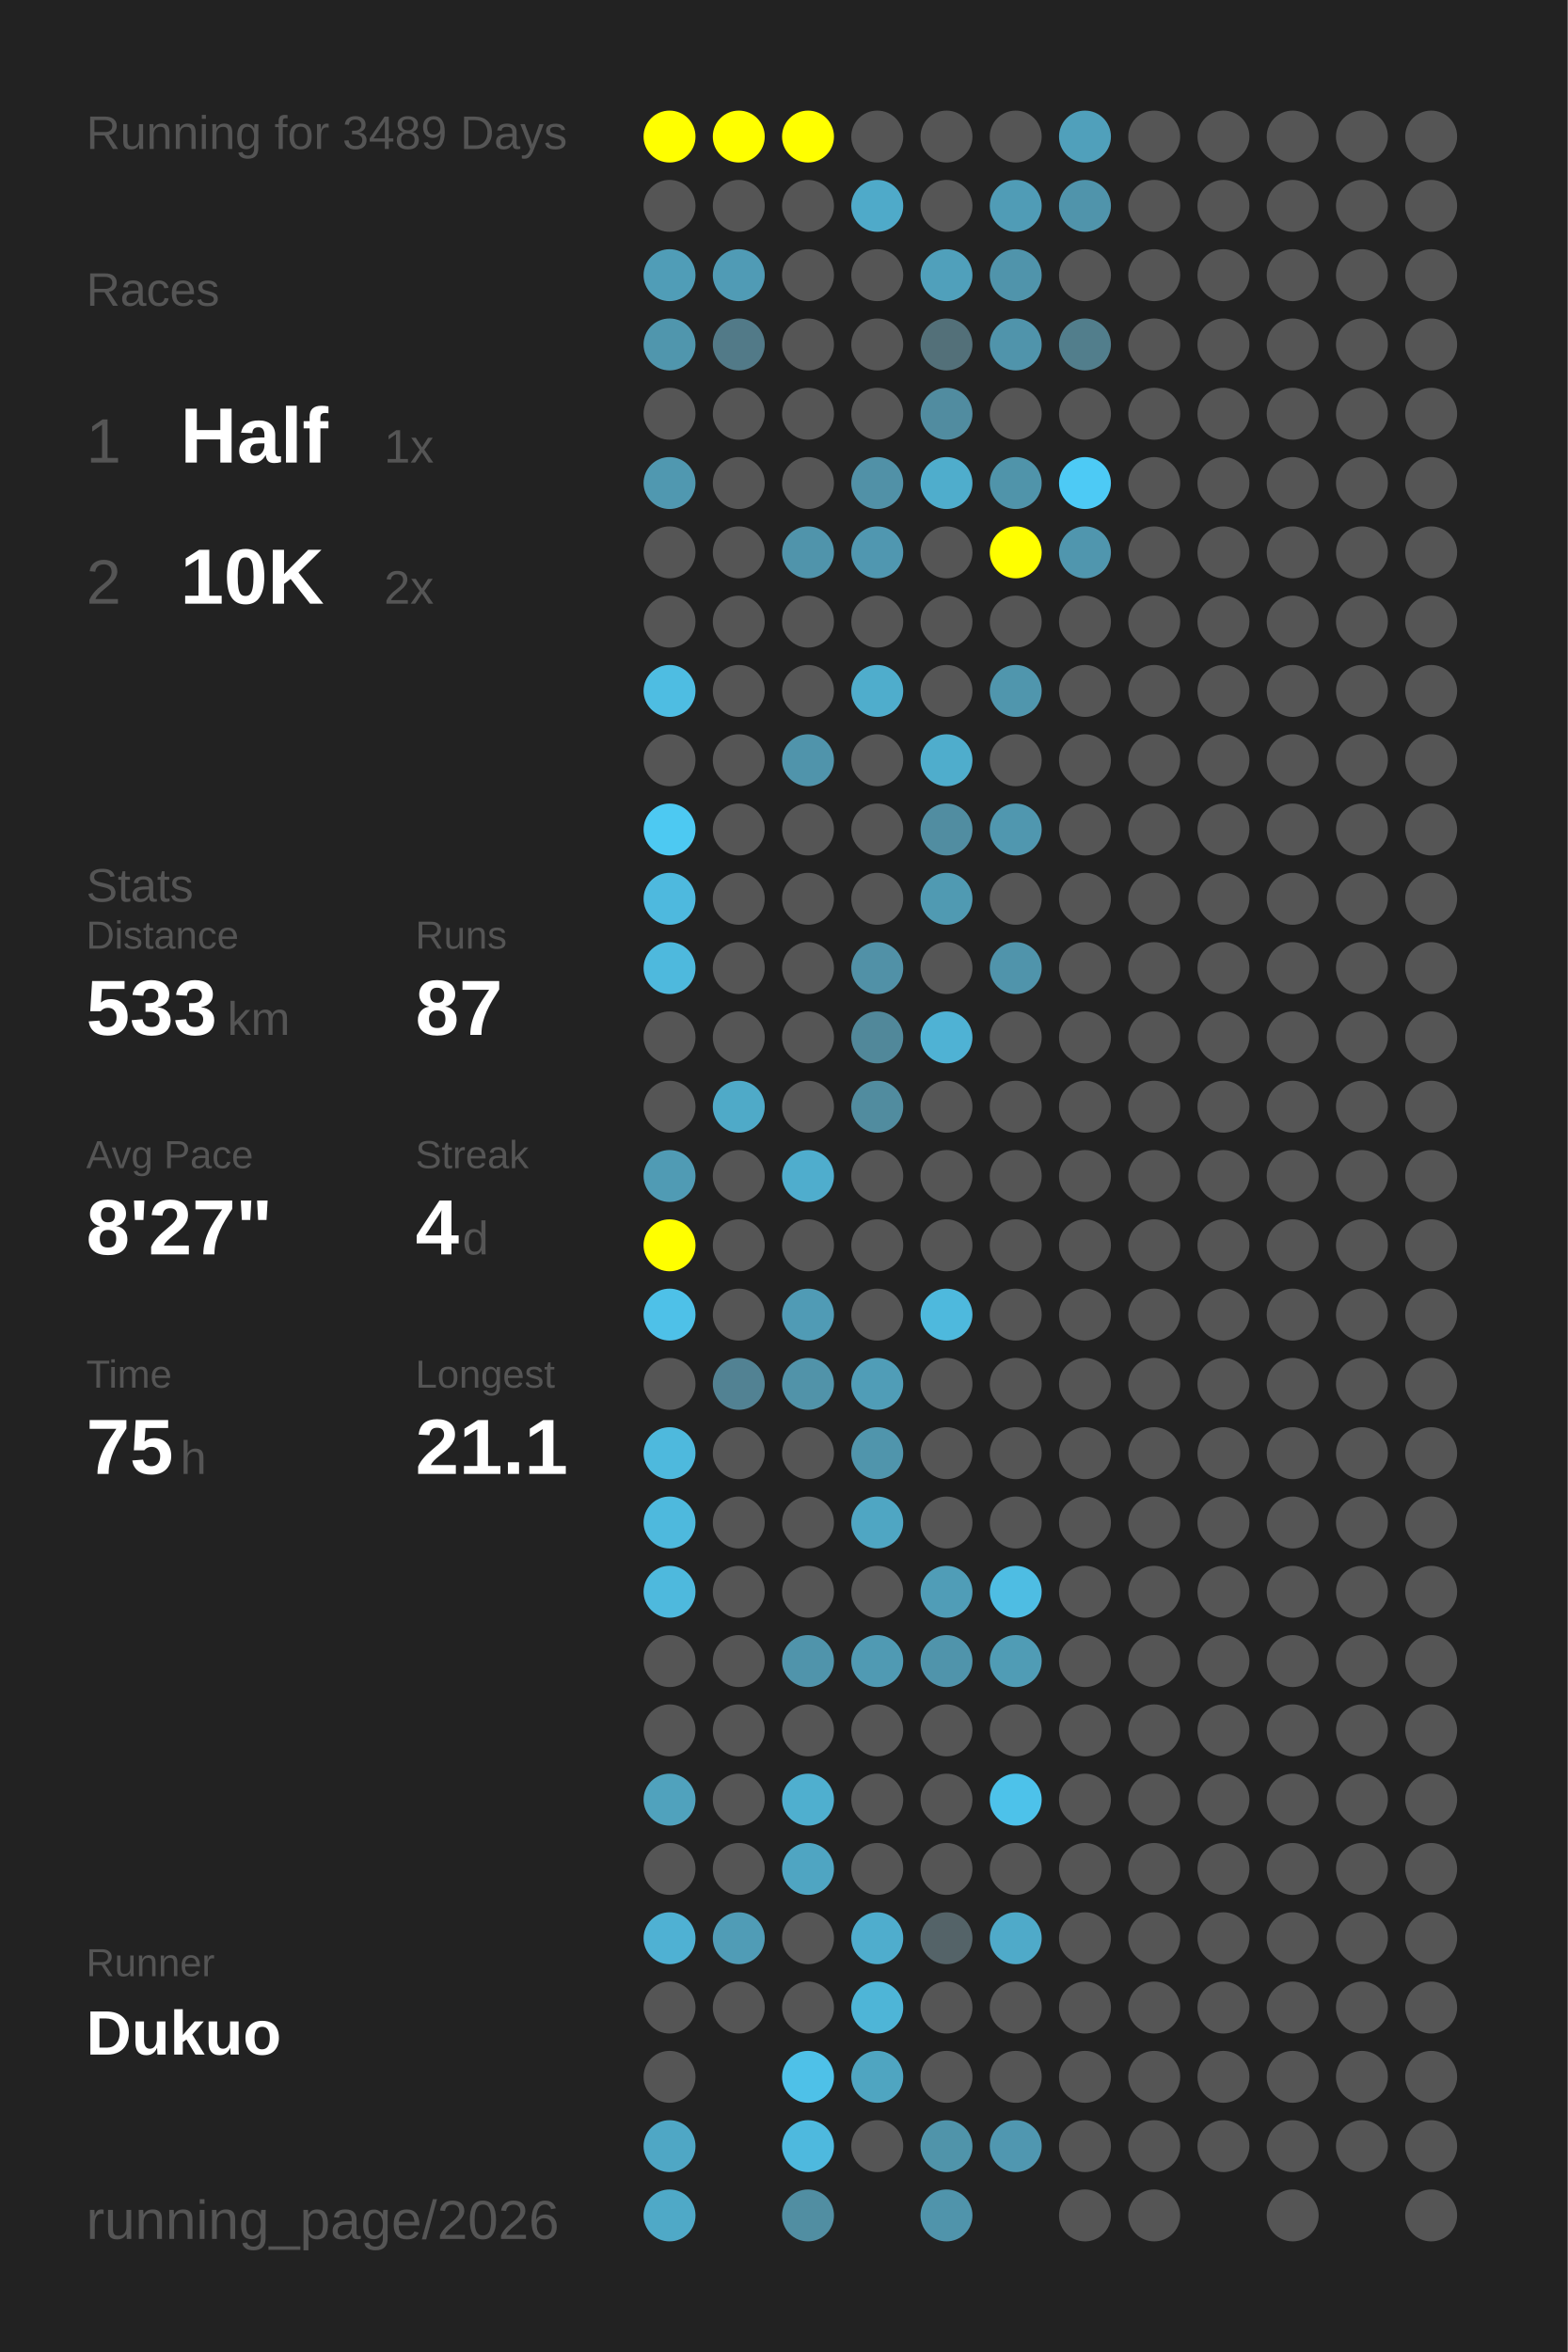
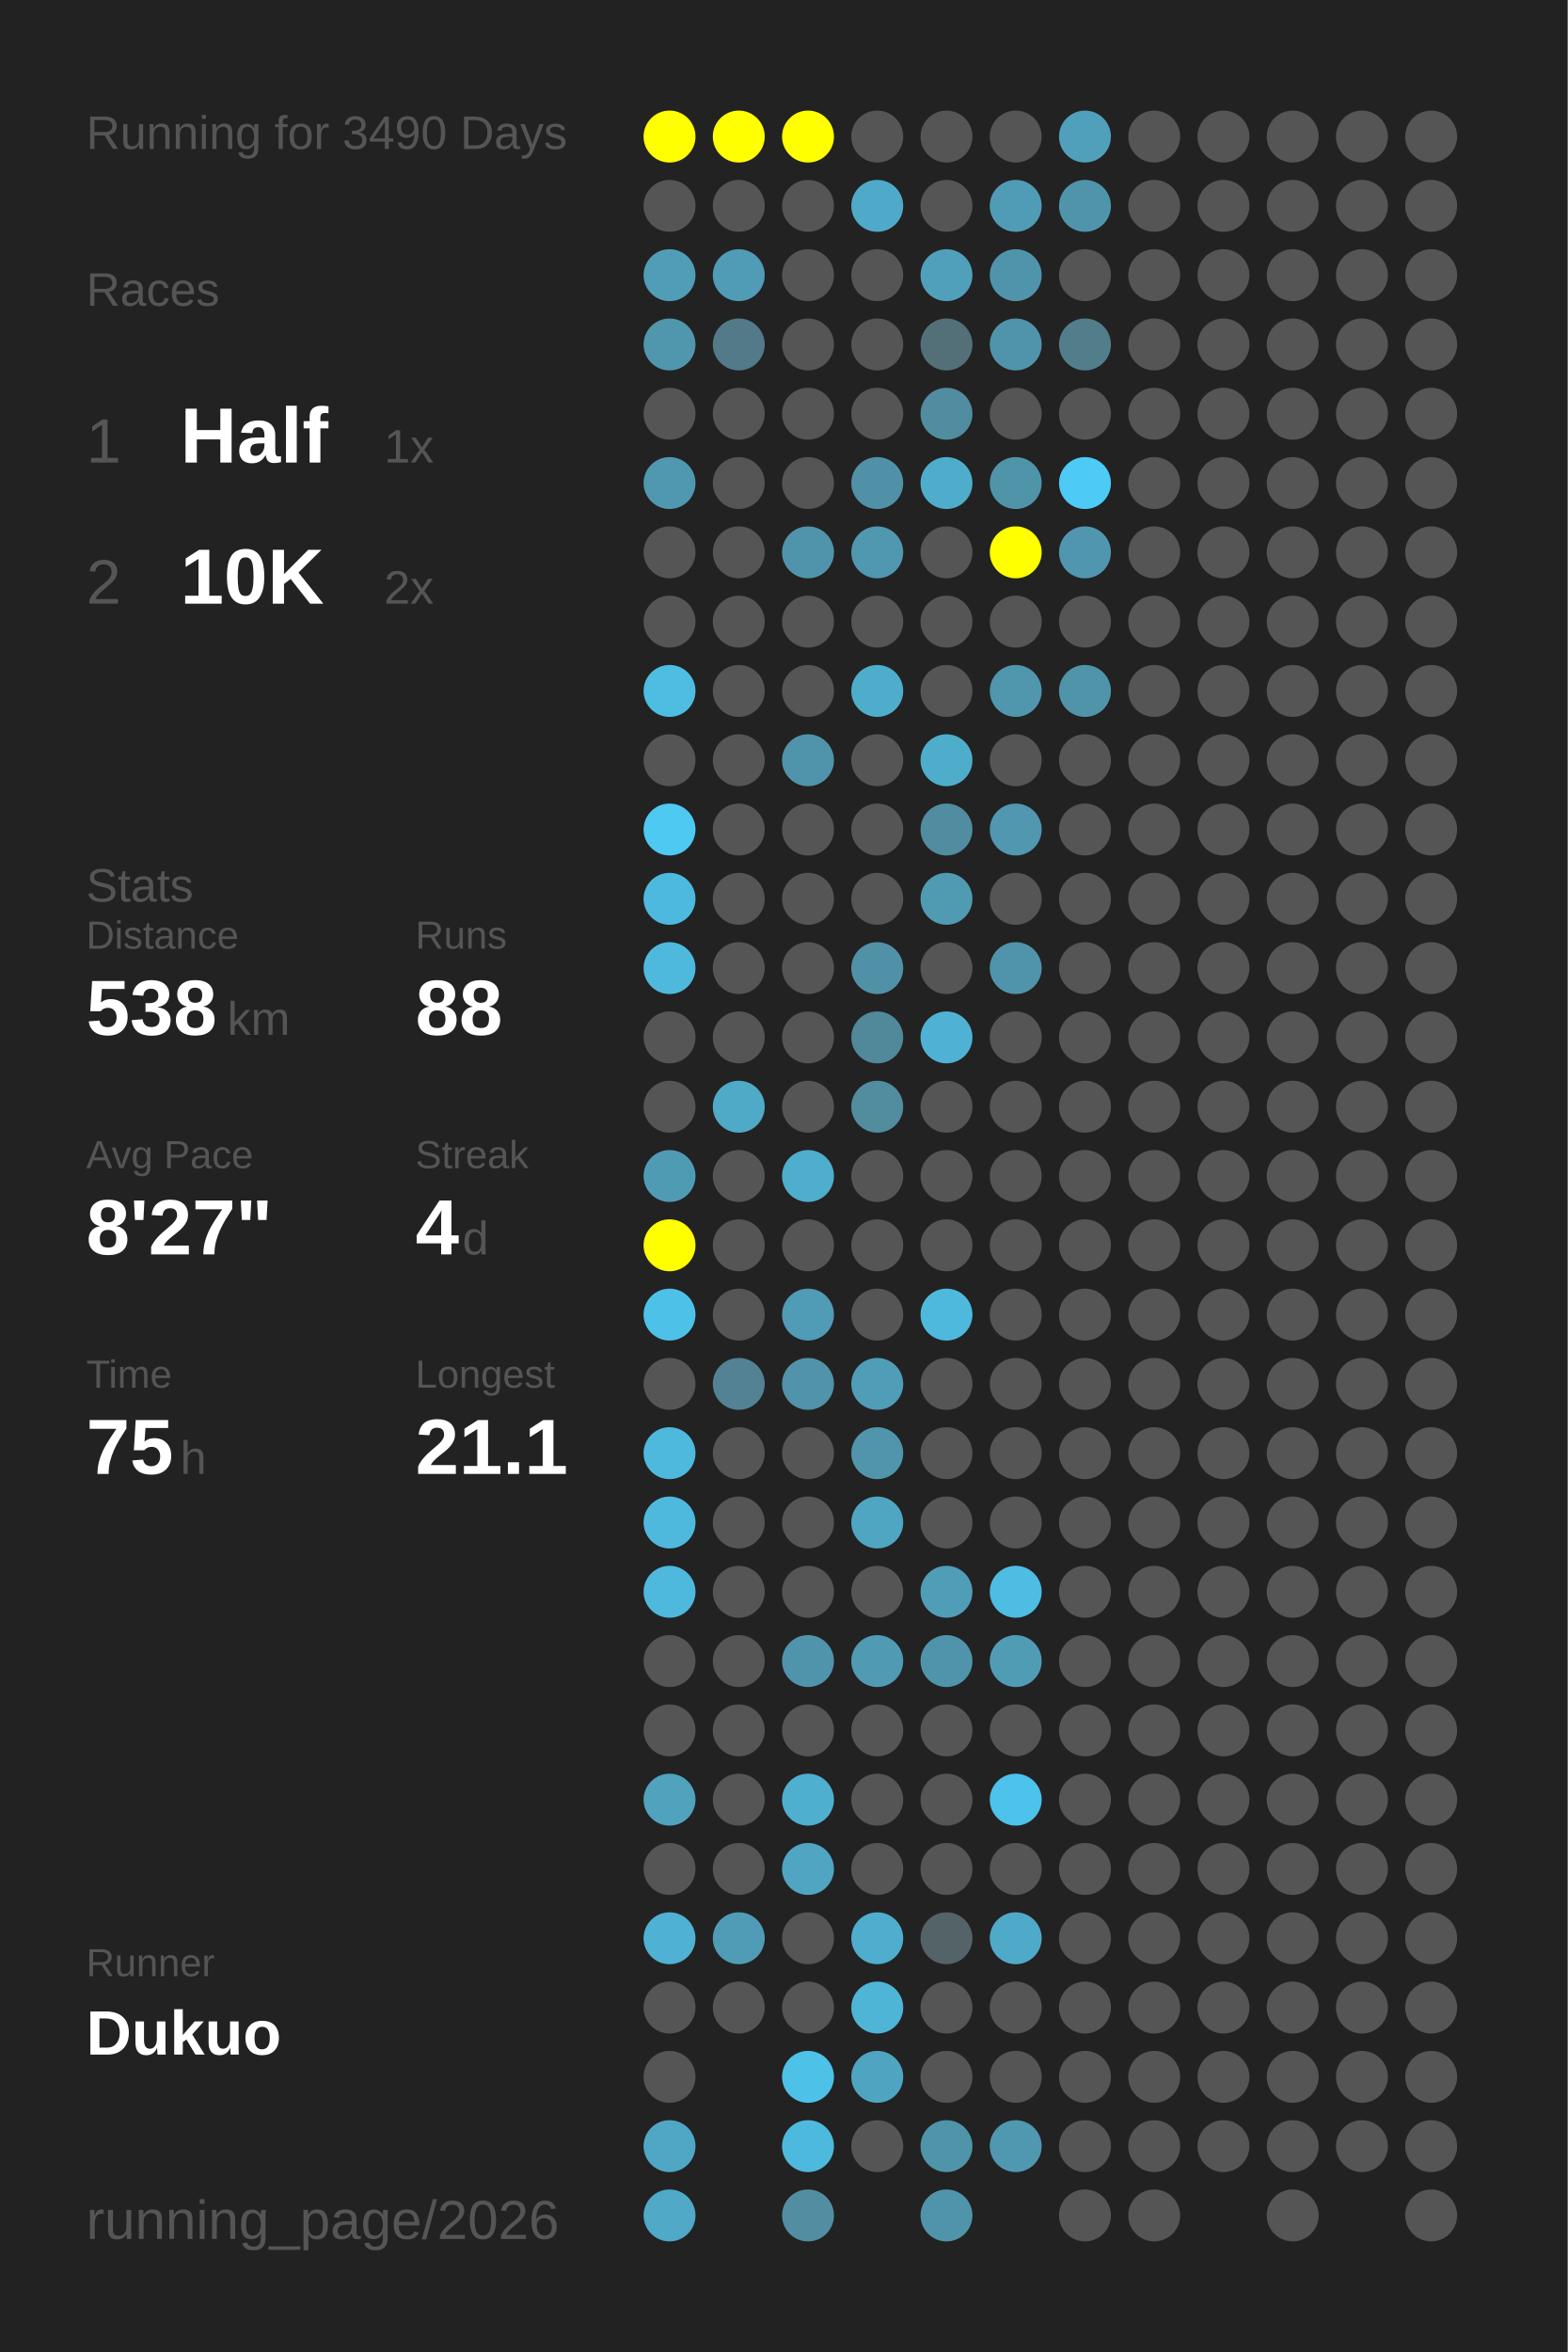
<svg xmlns="http://www.w3.org/2000/svg" baseProfile="full" height="300mm" version="1.1" viewBox="0,0,200,300" width="200mm">
  <defs />
  <rect fill="#222222" height="300" width="200" x="0" y="0" />
-   <text fill="#555555" style="font-size:6px; font-family:Arial;" x="11" y="19">Running for 3489 Days</text>
+   <text fill="#555555" style="font-size:6px; font-family:Arial;" x="11" y="19">Running for 3490 Days</text>
  <text fill="#555555" style="font-size:6px; font-family:Arial;" x="11" y="39">Races</text>
  <text fill="#555555" style="font-size:8px; font-family:Arial;" x="11" y="59">1</text>
  <text fill="#FFFFFF" style="font-size:10px; font-family:Arial; font-weight:bold;" x="23" y="59">Half</text>
  <text fill="#555555" style="font-size:6px; font-family:Arial;" x="49" y="59">1x</text>
  <text fill="#555555" style="font-size:8px; font-family:Arial;" x="11" y="77">2</text>
  <text fill="#FFFFFF" style="font-size:10px; font-family:Arial; font-weight:bold;" x="23" y="77">10K</text>
  <text fill="#555555" style="font-size:6px; font-family:Arial;" x="49" y="77">2x</text>
  <text fill="#555555" style="font-size:6px; font-family:Arial;" x="11" y="115">Stats</text>
  <text fill="#555555" style="font-size:5px; font-family:Arial;" x="11" y="121">Distance</text>
-   <text fill="#FFFFFF" style="font-size:10px; font-family:Arial; font-weight:bold;" x="11" y="132">533</text>
+   <text fill="#FFFFFF" style="font-size:10px; font-family:Arial; font-weight:bold;" x="11" y="132">538</text>
  <text fill="#555555" style="font-size:6px; font-family:Arial;" x="29" y="132">km</text>
  <text fill="#555555" style="font-size:5px; font-family:Arial;" x="53" y="121">Runs</text>
-   <text fill="#FFFFFF" style="font-size:10px; font-family:Arial; font-weight:bold;" x="53" y="132">87</text>
+   <text fill="#FFFFFF" style="font-size:10px; font-family:Arial; font-weight:bold;" x="53" y="132">88</text>
  <text fill="#555555" style="font-size:5px; font-family:Arial;" x="11" y="149">Avg Pace</text>
  <text fill="#FFFFFF" style="font-size:10px; font-family:Arial; font-weight:bold;" x="11" y="160">8'27"</text>
  <text fill="#555555" style="font-size:5px; font-family:Arial;" x="53" y="149">Streak</text>
  <text fill="#FFFFFF" style="font-size:10px; font-family:Arial; font-weight:bold;" x="53" y="160">4</text>
  <text fill="#555555" style="font-size:6px; font-family:Arial;" x="59" y="160">d</text>
  <text fill="#555555" style="font-size:5px; font-family:Arial;" x="11" y="177">Time</text>
  <text fill="#FFFFFF" style="font-size:10px; font-family:Arial; font-weight:bold;" x="11" y="188">75</text>
  <text fill="#555555" style="font-size:6px; font-family:Arial;" x="23" y="188">h</text>
  <text fill="#555555" style="font-size:5px; font-family:Arial;" x="53" y="177">Longest</text>
  <text fill="#FFFFFF" style="font-size:10px; font-family:Arial; font-weight:bold;" x="53" y="188">21.1</text>
  <text fill="#555555" style="font-size:5px; font-family:Arial;" x="11" y="252.065">Runner</text>
  <text fill="#FFFFFF" style="font-size:8px; font-family:Arial; font-weight:bold;" x="11" y="262.065">Dukuo</text>
  <text fill="#555555" style="font-size:7px; font-family:Arial;" x="11" y="285.581">running_page/2026</text>
  <circle cx="85.417" cy="17.419" fill="#FFFF00" r="3.312" />
  <circle cx="85.417" cy="26.258" fill="#555555" r="3.312" />
  <circle cx="85.417" cy="35.097" fill="#509db7" r="3.312" />
  <circle cx="85.417" cy="43.935" fill="#5096ad" r="3.312" />
  <circle cx="85.417" cy="52.774" fill="#555555" r="3.312" />
  <circle cx="85.417" cy="61.613" fill="#5098b0" r="3.312" />
  <circle cx="85.417" cy="70.452" fill="#555555" r="3.312" />
  <circle cx="85.417" cy="79.29" fill="#555555" r="3.312" />
  <circle cx="85.417" cy="88.129" fill="#4ebde2" r="3.312" />
  <circle cx="85.417" cy="96.968" fill="#555555" r="3.312" />
  <circle cx="85.417" cy="105.806" fill="#4dc9f2" r="3.312" />
  <circle cx="85.417" cy="114.645" fill="#4eb9de" r="3.312" />
  <circle cx="85.417" cy="123.484" fill="#4eb9dd" r="3.312" />
  <circle cx="85.417" cy="132.323" fill="#555555" r="3.312" />
  <circle cx="85.417" cy="141.161" fill="#555555" r="3.312" />
  <circle cx="85.417" cy="150" fill="#509bb4" r="3.312" />
  <circle cx="85.417" cy="158.839" fill="#FFFF00" r="3.312" />
  <circle cx="85.417" cy="167.677" fill="#4ec1e8" r="3.312" />
  <circle cx="85.417" cy="176.516" fill="#555555" r="3.312" />
  <circle cx="85.417" cy="185.355" fill="#4eb9dd" r="3.312" />
  <circle cx="85.417" cy="194.194" fill="#4eb9dd" r="3.312" />
  <circle cx="85.417" cy="203.032" fill="#4eb9dd" r="3.312" />
  <circle cx="85.417" cy="211.871" fill="#555555" r="3.312" />
  <circle cx="85.417" cy="220.71" fill="#555555" r="3.312" />
  <circle cx="85.417" cy="229.548" fill="#50a2bd" r="3.312" />
  <circle cx="85.417" cy="238.387" fill="#555555" r="3.312" />
  <circle cx="85.417" cy="247.226" fill="#4fb1d3" r="3.312" />
  <circle cx="85.417" cy="256.065" fill="#555555" r="3.312" />
  <circle cx="85.417" cy="264.903" fill="#555555" r="3.312" />
  <circle cx="85.417" cy="273.742" fill="#4fa7c5" r="3.312" />
  <circle cx="85.417" cy="282.581" fill="#4fa9c7" r="3.312" />
  <circle cx="94.25" cy="17.419" fill="#FFFF00" r="3.312" />
  <circle cx="94.25" cy="26.258" fill="#555555" r="3.312" />
  <circle cx="94.25" cy="35.097" fill="#509bb5" r="3.312" />
  <circle cx="94.25" cy="43.935" fill="#527a88" r="3.312" />
  <circle cx="94.25" cy="52.774" fill="#555555" r="3.312" />
  <circle cx="94.25" cy="61.613" fill="#555555" r="3.312" />
  <circle cx="94.25" cy="70.452" fill="#555555" r="3.312" />
  <circle cx="94.25" cy="79.29" fill="#555555" r="3.312" />
  <circle cx="94.25" cy="88.129" fill="#555555" r="3.312" />
  <circle cx="94.25" cy="96.968" fill="#555555" r="3.312" />
  <circle cx="94.25" cy="105.806" fill="#555555" r="3.312" />
  <circle cx="94.25" cy="114.645" fill="#555555" r="3.312" />
  <circle cx="94.25" cy="123.484" fill="#555555" r="3.312" />
  <circle cx="94.25" cy="132.323" fill="#555555" r="3.312" />
  <circle cx="94.25" cy="141.161" fill="#4faac8" r="3.312" />
  <circle cx="94.25" cy="150" fill="#555555" r="3.312" />
  <circle cx="94.25" cy="158.839" fill="#555555" r="3.312" />
  <circle cx="94.25" cy="167.677" fill="#555555" r="3.312" />
  <circle cx="94.25" cy="176.516" fill="#528293" r="3.312" />
  <circle cx="94.25" cy="185.355" fill="#555555" r="3.312" />
  <circle cx="94.25" cy="194.194" fill="#555555" r="3.312" />
  <circle cx="94.25" cy="203.032" fill="#555555" r="3.312" />
  <circle cx="94.25" cy="211.871" fill="#555555" r="3.312" />
  <circle cx="94.25" cy="220.71" fill="#555555" r="3.312" />
  <circle cx="94.25" cy="229.548" fill="#555555" r="3.312" />
  <circle cx="94.25" cy="238.387" fill="#555555" r="3.312" />
  <circle cx="94.25" cy="247.226" fill="#509cb6" r="3.312" />
  <circle cx="94.25" cy="256.065" fill="#555555" r="3.312" />
  <circle cx="103.083" cy="17.419" fill="#FFFF00" r="3.312" />
  <circle cx="103.083" cy="26.258" fill="#555555" r="3.312" />
  <circle cx="103.083" cy="35.097" fill="#555555" r="3.312" />
  <circle cx="103.083" cy="43.935" fill="#555555" r="3.312" />
  <circle cx="103.083" cy="52.774" fill="#555555" r="3.312" />
  <circle cx="103.083" cy="61.613" fill="#555555" r="3.312" />
  <circle cx="103.083" cy="70.452" fill="#5094ab" r="3.312" />
  <circle cx="103.083" cy="79.29" fill="#555555" r="3.312" />
  <circle cx="103.083" cy="88.129" fill="#555555" r="3.312" />
  <circle cx="103.083" cy="96.968" fill="#5094ab" r="3.312" />
  <circle cx="103.083" cy="105.806" fill="#555555" r="3.312" />
  <circle cx="103.083" cy="114.645" fill="#555555" r="3.312" />
  <circle cx="103.083" cy="123.484" fill="#555555" r="3.312" />
  <circle cx="103.083" cy="132.323" fill="#555555" r="3.312" />
  <circle cx="103.083" cy="141.161" fill="#555555" r="3.312" />
  <circle cx="103.083" cy="150" fill="#4fadcd" r="3.312" />
  <circle cx="103.083" cy="158.839" fill="#555555" r="3.312" />
  <circle cx="103.083" cy="167.677" fill="#509bb5" r="3.312" />
  <circle cx="103.083" cy="176.516" fill="#5193a9" r="3.312" />
  <circle cx="103.083" cy="185.355" fill="#555555" r="3.312" />
  <circle cx="103.083" cy="194.194" fill="#555555" r="3.312" />
  <circle cx="103.083" cy="203.032" fill="#555555" r="3.312" />
  <circle cx="103.083" cy="211.871" fill="#5094ab" r="3.312" />
  <circle cx="103.083" cy="220.71" fill="#555555" r="3.312" />
  <circle cx="103.083" cy="229.548" fill="#4fafcf" r="3.312" />
  <circle cx="103.083" cy="238.387" fill="#4fa5c2" r="3.312" />
  <circle cx="103.083" cy="247.226" fill="#555555" r="3.312" />
  <circle cx="103.083" cy="256.065" fill="#555555" r="3.312" />
  <circle cx="103.083" cy="264.903" fill="#4ec1e8" r="3.312" />
  <circle cx="103.083" cy="273.742" fill="#4eb9de" r="3.312" />
  <circle cx="103.083" cy="282.581" fill="#518ea2" r="3.312" />
  <circle cx="111.917" cy="17.419" fill="#555555" r="3.312" />
  <circle cx="111.917" cy="26.258" fill="#4faac9" r="3.312" />
  <circle cx="111.917" cy="35.097" fill="#555555" r="3.312" />
  <circle cx="111.917" cy="43.935" fill="#555555" r="3.312" />
  <circle cx="111.917" cy="52.774" fill="#555555" r="3.312" />
  <circle cx="111.917" cy="61.613" fill="#5191a7" r="3.312" />
  <circle cx="111.917" cy="70.452" fill="#5097b0" r="3.312" />
  <circle cx="111.917" cy="79.29" fill="#555555" r="3.312" />
  <circle cx="111.917" cy="88.129" fill="#4fadcc" r="3.312" />
  <circle cx="111.917" cy="96.968" fill="#555555" r="3.312" />
  <circle cx="111.917" cy="105.806" fill="#555555" r="3.312" />
  <circle cx="111.917" cy="114.645" fill="#555555" r="3.312" />
  <circle cx="111.917" cy="123.484" fill="#5191a7" r="3.312" />
  <circle cx="111.917" cy="132.323" fill="#51889a" r="3.312" />
  <circle cx="111.917" cy="141.161" fill="#518c9f" r="3.312" />
  <circle cx="111.917" cy="150" fill="#555555" r="3.312" />
  <circle cx="111.917" cy="158.839" fill="#555555" r="3.312" />
  <circle cx="111.917" cy="167.677" fill="#555555" r="3.312" />
  <circle cx="111.917" cy="176.516" fill="#509db7" r="3.312" />
  <circle cx="111.917" cy="185.355" fill="#5095ac" r="3.312" />
  <circle cx="111.917" cy="194.194" fill="#4fa6c3" r="3.312" />
  <circle cx="111.917" cy="203.032" fill="#555555" r="3.312" />
  <circle cx="111.917" cy="211.871" fill="#509ab3" r="3.312" />
  <circle cx="111.917" cy="220.71" fill="#555555" r="3.312" />
  <circle cx="111.917" cy="229.548" fill="#555555" r="3.312" />
  <circle cx="111.917" cy="238.387" fill="#555555" r="3.312" />
  <circle cx="111.917" cy="247.226" fill="#4fadcd" r="3.312" />
  <circle cx="111.917" cy="256.065" fill="#4eb5d7" r="3.312" />
  <circle cx="111.917" cy="264.903" fill="#4fa5c1" r="3.312" />
  <circle cx="111.917" cy="273.742" fill="#555555" r="3.312" />
  <circle cx="120.75" cy="17.419" fill="#555555" r="3.312" />
  <circle cx="120.75" cy="26.258" fill="#555555" r="3.312" />
  <circle cx="120.75" cy="35.097" fill="#50a0bb" r="3.312" />
  <circle cx="120.75" cy="43.935" fill="#537079" r="3.312" />
  <circle cx="120.75" cy="52.774" fill="#518ca0" r="3.312" />
  <circle cx="120.75" cy="61.613" fill="#4fadcc" r="3.312" />
  <circle cx="120.75" cy="70.452" fill="#555555" r="3.312" />
  <circle cx="120.75" cy="79.29" fill="#555555" r="3.312" />
  <circle cx="120.75" cy="88.129" fill="#555555" r="3.312" />
  <circle cx="120.75" cy="96.968" fill="#4fadcc" r="3.312" />
  <circle cx="120.75" cy="105.806" fill="#518da1" r="3.312" />
  <circle cx="120.75" cy="114.645" fill="#509ab2" r="3.312" />
  <circle cx="120.75" cy="123.484" fill="#555555" r="3.312" />
  <circle cx="120.75" cy="132.323" fill="#4fb2d4" r="3.312" />
  <circle cx="120.75" cy="141.161" fill="#555555" r="3.312" />
  <circle cx="120.75" cy="150" fill="#555555" r="3.312" />
  <circle cx="120.75" cy="158.839" fill="#555555" r="3.312" />
  <circle cx="120.75" cy="167.677" fill="#4eb9dd" r="3.312" />
  <circle cx="120.75" cy="176.516" fill="#555555" r="3.312" />
  <circle cx="120.75" cy="185.355" fill="#555555" r="3.312" />
  <circle cx="120.75" cy="194.194" fill="#555555" r="3.312" />
  <circle cx="120.75" cy="203.032" fill="#509db7" r="3.312" />
  <circle cx="120.75" cy="211.871" fill="#5094ab" r="3.312" />
  <circle cx="120.75" cy="220.71" fill="#555555" r="3.312" />
  <circle cx="120.75" cy="229.548" fill="#555555" r="3.312" />
  <circle cx="120.75" cy="238.387" fill="#555555" r="3.312" />
  <circle cx="120.75" cy="247.226" fill="#546368" r="3.312" />
  <circle cx="120.75" cy="256.065" fill="#555555" r="3.312" />
  <circle cx="120.75" cy="264.903" fill="#555555" r="3.312" />
  <circle cx="120.75" cy="273.742" fill="#5094aa" r="3.312" />
  <circle cx="120.75" cy="282.581" fill="#5094ab" r="3.312" />
  <circle cx="129.583" cy="17.419" fill="#555555" r="3.312" />
  <circle cx="129.583" cy="26.258" fill="#509cb6" r="3.312" />
  <circle cx="129.583" cy="35.097" fill="#5094ab" r="3.312" />
  <circle cx="129.583" cy="43.935" fill="#5094ab" r="3.312" />
  <circle cx="129.583" cy="52.774" fill="#555555" r="3.312" />
  <circle cx="129.583" cy="61.613" fill="#5094aa" r="3.312" />
  <circle cx="129.583" cy="70.452" fill="#FFFF00" r="3.312" />
  <circle cx="129.583" cy="79.29" fill="#555555" r="3.312" />
  <circle cx="129.583" cy="88.129" fill="#5096ad" r="3.312" />
  <circle cx="129.583" cy="96.968" fill="#555555" r="3.312" />
  <circle cx="129.583" cy="105.806" fill="#5097af" r="3.312" />
  <circle cx="129.583" cy="114.645" fill="#555555" r="3.312" />
  <circle cx="129.583" cy="123.484" fill="#5094ab" r="3.312" />
  <circle cx="129.583" cy="132.323" fill="#555555" r="3.312" />
  <circle cx="129.583" cy="141.161" fill="#555555" r="3.312" />
  <circle cx="129.583" cy="150" fill="#555555" r="3.312" />
  <circle cx="129.583" cy="158.839" fill="#555555" r="3.312" />
  <circle cx="129.583" cy="167.677" fill="#555555" r="3.312" />
  <circle cx="129.583" cy="176.516" fill="#555555" r="3.312" />
  <circle cx="129.583" cy="185.355" fill="#555555" r="3.312" />
  <circle cx="129.583" cy="194.194" fill="#555555" r="3.312" />
  <circle cx="129.583" cy="203.032" fill="#4ebde3" r="3.312" />
  <circle cx="129.583" cy="211.871" fill="#509cb5" r="3.312" />
  <circle cx="129.583" cy="220.71" fill="#555555" r="3.312" />
  <circle cx="129.583" cy="229.548" fill="#4dc2ea" r="3.312" />
  <circle cx="129.583" cy="238.387" fill="#555555" r="3.312" />
  <circle cx="129.583" cy="247.226" fill="#4faac9" r="3.312" />
  <circle cx="129.583" cy="256.065" fill="#555555" r="3.312" />
  <circle cx="129.583" cy="264.903" fill="#555555" r="3.312" />
  <circle cx="129.583" cy="273.742" fill="#5097b0" r="3.312" />
  <circle cx="138.417" cy="17.419" fill="#50a0bb" r="3.312" />
  <circle cx="138.417" cy="26.258" fill="#5094ab" r="3.312" />
  <circle cx="138.417" cy="35.097" fill="#555555" r="3.312" />
  <circle cx="138.417" cy="43.935" fill="#527e8c" r="3.312" />
  <circle cx="138.417" cy="52.774" fill="#555555" r="3.312" />
  <circle cx="138.417" cy="61.613" fill="#4dcaf5" r="3.312" />
  <circle cx="138.417" cy="70.452" fill="#5096ae" r="3.312" />
  <circle cx="138.417" cy="79.29" fill="#555555" r="3.312" />
-   <circle cx="138.417" cy="88.129" fill="#555555" r="3.312" />
+   <circle cx="138.417" cy="88.129" fill="#5094aa" r="3.312" />
  <circle cx="138.417" cy="96.968" fill="#555555" r="3.312" />
  <circle cx="138.417" cy="105.806" fill="#555555" r="3.312" />
  <circle cx="138.417" cy="114.645" fill="#555555" r="3.312" />
  <circle cx="138.417" cy="123.484" fill="#555555" r="3.312" />
  <circle cx="138.417" cy="132.323" fill="#555555" r="3.312" />
  <circle cx="138.417" cy="141.161" fill="#555555" r="3.312" />
  <circle cx="138.417" cy="150" fill="#555555" r="3.312" />
  <circle cx="138.417" cy="158.839" fill="#555555" r="3.312" />
  <circle cx="138.417" cy="167.677" fill="#555555" r="3.312" />
  <circle cx="138.417" cy="176.516" fill="#555555" r="3.312" />
  <circle cx="138.417" cy="185.355" fill="#555555" r="3.312" />
  <circle cx="138.417" cy="194.194" fill="#555555" r="3.312" />
  <circle cx="138.417" cy="203.032" fill="#555555" r="3.312" />
  <circle cx="138.417" cy="211.871" fill="#555555" r="3.312" />
  <circle cx="138.417" cy="220.71" fill="#555555" r="3.312" />
  <circle cx="138.417" cy="229.548" fill="#555555" r="3.312" />
  <circle cx="138.417" cy="238.387" fill="#555555" r="3.312" />
  <circle cx="138.417" cy="247.226" fill="#555555" r="3.312" />
  <circle cx="138.417" cy="256.065" fill="#555555" r="3.312" />
  <circle cx="138.417" cy="264.903" fill="#555555" r="3.312" />
  <circle cx="138.417" cy="273.742" fill="#555555" r="3.312" />
  <circle cx="138.417" cy="282.581" fill="#555555" r="3.312" />
  <circle cx="147.25" cy="17.419" fill="#555555" r="3.312" />
  <circle cx="147.25" cy="26.258" fill="#555555" r="3.312" />
  <circle cx="147.25" cy="35.097" fill="#555555" r="3.312" />
  <circle cx="147.25" cy="43.935" fill="#555555" r="3.312" />
  <circle cx="147.25" cy="52.774" fill="#555555" r="3.312" />
  <circle cx="147.25" cy="61.613" fill="#555555" r="3.312" />
  <circle cx="147.25" cy="70.452" fill="#555555" r="3.312" />
  <circle cx="147.25" cy="79.29" fill="#555555" r="3.312" />
  <circle cx="147.25" cy="88.129" fill="#555555" r="3.312" />
  <circle cx="147.25" cy="96.968" fill="#555555" r="3.312" />
  <circle cx="147.25" cy="105.806" fill="#555555" r="3.312" />
  <circle cx="147.25" cy="114.645" fill="#555555" r="3.312" />
  <circle cx="147.25" cy="123.484" fill="#555555" r="3.312" />
  <circle cx="147.25" cy="132.323" fill="#555555" r="3.312" />
  <circle cx="147.25" cy="141.161" fill="#555555" r="3.312" />
  <circle cx="147.25" cy="150" fill="#555555" r="3.312" />
  <circle cx="147.25" cy="158.839" fill="#555555" r="3.312" />
  <circle cx="147.25" cy="167.677" fill="#555555" r="3.312" />
  <circle cx="147.25" cy="176.516" fill="#555555" r="3.312" />
  <circle cx="147.25" cy="185.355" fill="#555555" r="3.312" />
  <circle cx="147.25" cy="194.194" fill="#555555" r="3.312" />
  <circle cx="147.25" cy="203.032" fill="#555555" r="3.312" />
  <circle cx="147.25" cy="211.871" fill="#555555" r="3.312" />
  <circle cx="147.25" cy="220.71" fill="#555555" r="3.312" />
  <circle cx="147.25" cy="229.548" fill="#555555" r="3.312" />
  <circle cx="147.25" cy="238.387" fill="#555555" r="3.312" />
  <circle cx="147.25" cy="247.226" fill="#555555" r="3.312" />
  <circle cx="147.25" cy="256.065" fill="#555555" r="3.312" />
  <circle cx="147.25" cy="264.903" fill="#555555" r="3.312" />
  <circle cx="147.25" cy="273.742" fill="#555555" r="3.312" />
  <circle cx="147.25" cy="282.581" fill="#555555" r="3.312" />
  <circle cx="156.083" cy="17.419" fill="#555555" r="3.312" />
  <circle cx="156.083" cy="26.258" fill="#555555" r="3.312" />
  <circle cx="156.083" cy="35.097" fill="#555555" r="3.312" />
  <circle cx="156.083" cy="43.935" fill="#555555" r="3.312" />
  <circle cx="156.083" cy="52.774" fill="#555555" r="3.312" />
  <circle cx="156.083" cy="61.613" fill="#555555" r="3.312" />
  <circle cx="156.083" cy="70.452" fill="#555555" r="3.312" />
  <circle cx="156.083" cy="79.29" fill="#555555" r="3.312" />
  <circle cx="156.083" cy="88.129" fill="#555555" r="3.312" />
  <circle cx="156.083" cy="96.968" fill="#555555" r="3.312" />
  <circle cx="156.083" cy="105.806" fill="#555555" r="3.312" />
  <circle cx="156.083" cy="114.645" fill="#555555" r="3.312" />
  <circle cx="156.083" cy="123.484" fill="#555555" r="3.312" />
  <circle cx="156.083" cy="132.323" fill="#555555" r="3.312" />
  <circle cx="156.083" cy="141.161" fill="#555555" r="3.312" />
  <circle cx="156.083" cy="150" fill="#555555" r="3.312" />
  <circle cx="156.083" cy="158.839" fill="#555555" r="3.312" />
  <circle cx="156.083" cy="167.677" fill="#555555" r="3.312" />
  <circle cx="156.083" cy="176.516" fill="#555555" r="3.312" />
  <circle cx="156.083" cy="185.355" fill="#555555" r="3.312" />
  <circle cx="156.083" cy="194.194" fill="#555555" r="3.312" />
  <circle cx="156.083" cy="203.032" fill="#555555" r="3.312" />
  <circle cx="156.083" cy="211.871" fill="#555555" r="3.312" />
  <circle cx="156.083" cy="220.71" fill="#555555" r="3.312" />
  <circle cx="156.083" cy="229.548" fill="#555555" r="3.312" />
  <circle cx="156.083" cy="238.387" fill="#555555" r="3.312" />
  <circle cx="156.083" cy="247.226" fill="#555555" r="3.312" />
  <circle cx="156.083" cy="256.065" fill="#555555" r="3.312" />
  <circle cx="156.083" cy="264.903" fill="#555555" r="3.312" />
  <circle cx="156.083" cy="273.742" fill="#555555" r="3.312" />
  <circle cx="164.917" cy="17.419" fill="#555555" r="3.312" />
  <circle cx="164.917" cy="26.258" fill="#555555" r="3.312" />
  <circle cx="164.917" cy="35.097" fill="#555555" r="3.312" />
  <circle cx="164.917" cy="43.935" fill="#555555" r="3.312" />
  <circle cx="164.917" cy="52.774" fill="#555555" r="3.312" />
  <circle cx="164.917" cy="61.613" fill="#555555" r="3.312" />
  <circle cx="164.917" cy="70.452" fill="#555555" r="3.312" />
  <circle cx="164.917" cy="79.29" fill="#555555" r="3.312" />
  <circle cx="164.917" cy="88.129" fill="#555555" r="3.312" />
  <circle cx="164.917" cy="96.968" fill="#555555" r="3.312" />
  <circle cx="164.917" cy="105.806" fill="#555555" r="3.312" />
  <circle cx="164.917" cy="114.645" fill="#555555" r="3.312" />
  <circle cx="164.917" cy="123.484" fill="#555555" r="3.312" />
  <circle cx="164.917" cy="132.323" fill="#555555" r="3.312" />
  <circle cx="164.917" cy="141.161" fill="#555555" r="3.312" />
  <circle cx="164.917" cy="150" fill="#555555" r="3.312" />
  <circle cx="164.917" cy="158.839" fill="#555555" r="3.312" />
  <circle cx="164.917" cy="167.677" fill="#555555" r="3.312" />
  <circle cx="164.917" cy="176.516" fill="#555555" r="3.312" />
  <circle cx="164.917" cy="185.355" fill="#555555" r="3.312" />
  <circle cx="164.917" cy="194.194" fill="#555555" r="3.312" />
  <circle cx="164.917" cy="203.032" fill="#555555" r="3.312" />
  <circle cx="164.917" cy="211.871" fill="#555555" r="3.312" />
  <circle cx="164.917" cy="220.71" fill="#555555" r="3.312" />
  <circle cx="164.917" cy="229.548" fill="#555555" r="3.312" />
  <circle cx="164.917" cy="238.387" fill="#555555" r="3.312" />
  <circle cx="164.917" cy="247.226" fill="#555555" r="3.312" />
  <circle cx="164.917" cy="256.065" fill="#555555" r="3.312" />
  <circle cx="164.917" cy="264.903" fill="#555555" r="3.312" />
  <circle cx="164.917" cy="273.742" fill="#555555" r="3.312" />
  <circle cx="164.917" cy="282.581" fill="#555555" r="3.312" />
  <circle cx="173.75" cy="17.419" fill="#555555" r="3.312" />
  <circle cx="173.75" cy="26.258" fill="#555555" r="3.312" />
  <circle cx="173.75" cy="35.097" fill="#555555" r="3.312" />
  <circle cx="173.75" cy="43.935" fill="#555555" r="3.312" />
  <circle cx="173.75" cy="52.774" fill="#555555" r="3.312" />
  <circle cx="173.75" cy="61.613" fill="#555555" r="3.312" />
  <circle cx="173.75" cy="70.452" fill="#555555" r="3.312" />
  <circle cx="173.75" cy="79.29" fill="#555555" r="3.312" />
  <circle cx="173.75" cy="88.129" fill="#555555" r="3.312" />
  <circle cx="173.75" cy="96.968" fill="#555555" r="3.312" />
  <circle cx="173.75" cy="105.806" fill="#555555" r="3.312" />
  <circle cx="173.75" cy="114.645" fill="#555555" r="3.312" />
  <circle cx="173.75" cy="123.484" fill="#555555" r="3.312" />
  <circle cx="173.75" cy="132.323" fill="#555555" r="3.312" />
  <circle cx="173.75" cy="141.161" fill="#555555" r="3.312" />
  <circle cx="173.75" cy="150" fill="#555555" r="3.312" />
  <circle cx="173.75" cy="158.839" fill="#555555" r="3.312" />
  <circle cx="173.75" cy="167.677" fill="#555555" r="3.312" />
  <circle cx="173.75" cy="176.516" fill="#555555" r="3.312" />
  <circle cx="173.75" cy="185.355" fill="#555555" r="3.312" />
  <circle cx="173.75" cy="194.194" fill="#555555" r="3.312" />
  <circle cx="173.75" cy="203.032" fill="#555555" r="3.312" />
  <circle cx="173.75" cy="211.871" fill="#555555" r="3.312" />
  <circle cx="173.75" cy="220.71" fill="#555555" r="3.312" />
  <circle cx="173.75" cy="229.548" fill="#555555" r="3.312" />
  <circle cx="173.75" cy="238.387" fill="#555555" r="3.312" />
  <circle cx="173.75" cy="247.226" fill="#555555" r="3.312" />
  <circle cx="173.75" cy="256.065" fill="#555555" r="3.312" />
  <circle cx="173.75" cy="264.903" fill="#555555" r="3.312" />
  <circle cx="173.75" cy="273.742" fill="#555555" r="3.312" />
  <circle cx="182.583" cy="17.419" fill="#555555" r="3.312" />
  <circle cx="182.583" cy="26.258" fill="#555555" r="3.312" />
  <circle cx="182.583" cy="35.097" fill="#555555" r="3.312" />
  <circle cx="182.583" cy="43.935" fill="#555555" r="3.312" />
  <circle cx="182.583" cy="52.774" fill="#555555" r="3.312" />
  <circle cx="182.583" cy="61.613" fill="#555555" r="3.312" />
  <circle cx="182.583" cy="70.452" fill="#555555" r="3.312" />
  <circle cx="182.583" cy="79.29" fill="#555555" r="3.312" />
  <circle cx="182.583" cy="88.129" fill="#555555" r="3.312" />
  <circle cx="182.583" cy="96.968" fill="#555555" r="3.312" />
  <circle cx="182.583" cy="105.806" fill="#555555" r="3.312" />
  <circle cx="182.583" cy="114.645" fill="#555555" r="3.312" />
  <circle cx="182.583" cy="123.484" fill="#555555" r="3.312" />
  <circle cx="182.583" cy="132.323" fill="#555555" r="3.312" />
  <circle cx="182.583" cy="141.161" fill="#555555" r="3.312" />
  <circle cx="182.583" cy="150" fill="#555555" r="3.312" />
  <circle cx="182.583" cy="158.839" fill="#555555" r="3.312" />
  <circle cx="182.583" cy="167.677" fill="#555555" r="3.312" />
  <circle cx="182.583" cy="176.516" fill="#555555" r="3.312" />
  <circle cx="182.583" cy="185.355" fill="#555555" r="3.312" />
  <circle cx="182.583" cy="194.194" fill="#555555" r="3.312" />
  <circle cx="182.583" cy="203.032" fill="#555555" r="3.312" />
  <circle cx="182.583" cy="211.871" fill="#555555" r="3.312" />
  <circle cx="182.583" cy="220.71" fill="#555555" r="3.312" />
  <circle cx="182.583" cy="229.548" fill="#555555" r="3.312" />
  <circle cx="182.583" cy="238.387" fill="#555555" r="3.312" />
  <circle cx="182.583" cy="247.226" fill="#555555" r="3.312" />
  <circle cx="182.583" cy="256.065" fill="#555555" r="3.312" />
  <circle cx="182.583" cy="264.903" fill="#555555" r="3.312" />
  <circle cx="182.583" cy="273.742" fill="#555555" r="3.312" />
  <circle cx="182.583" cy="282.581" fill="#555555" r="3.312" />
</svg>
